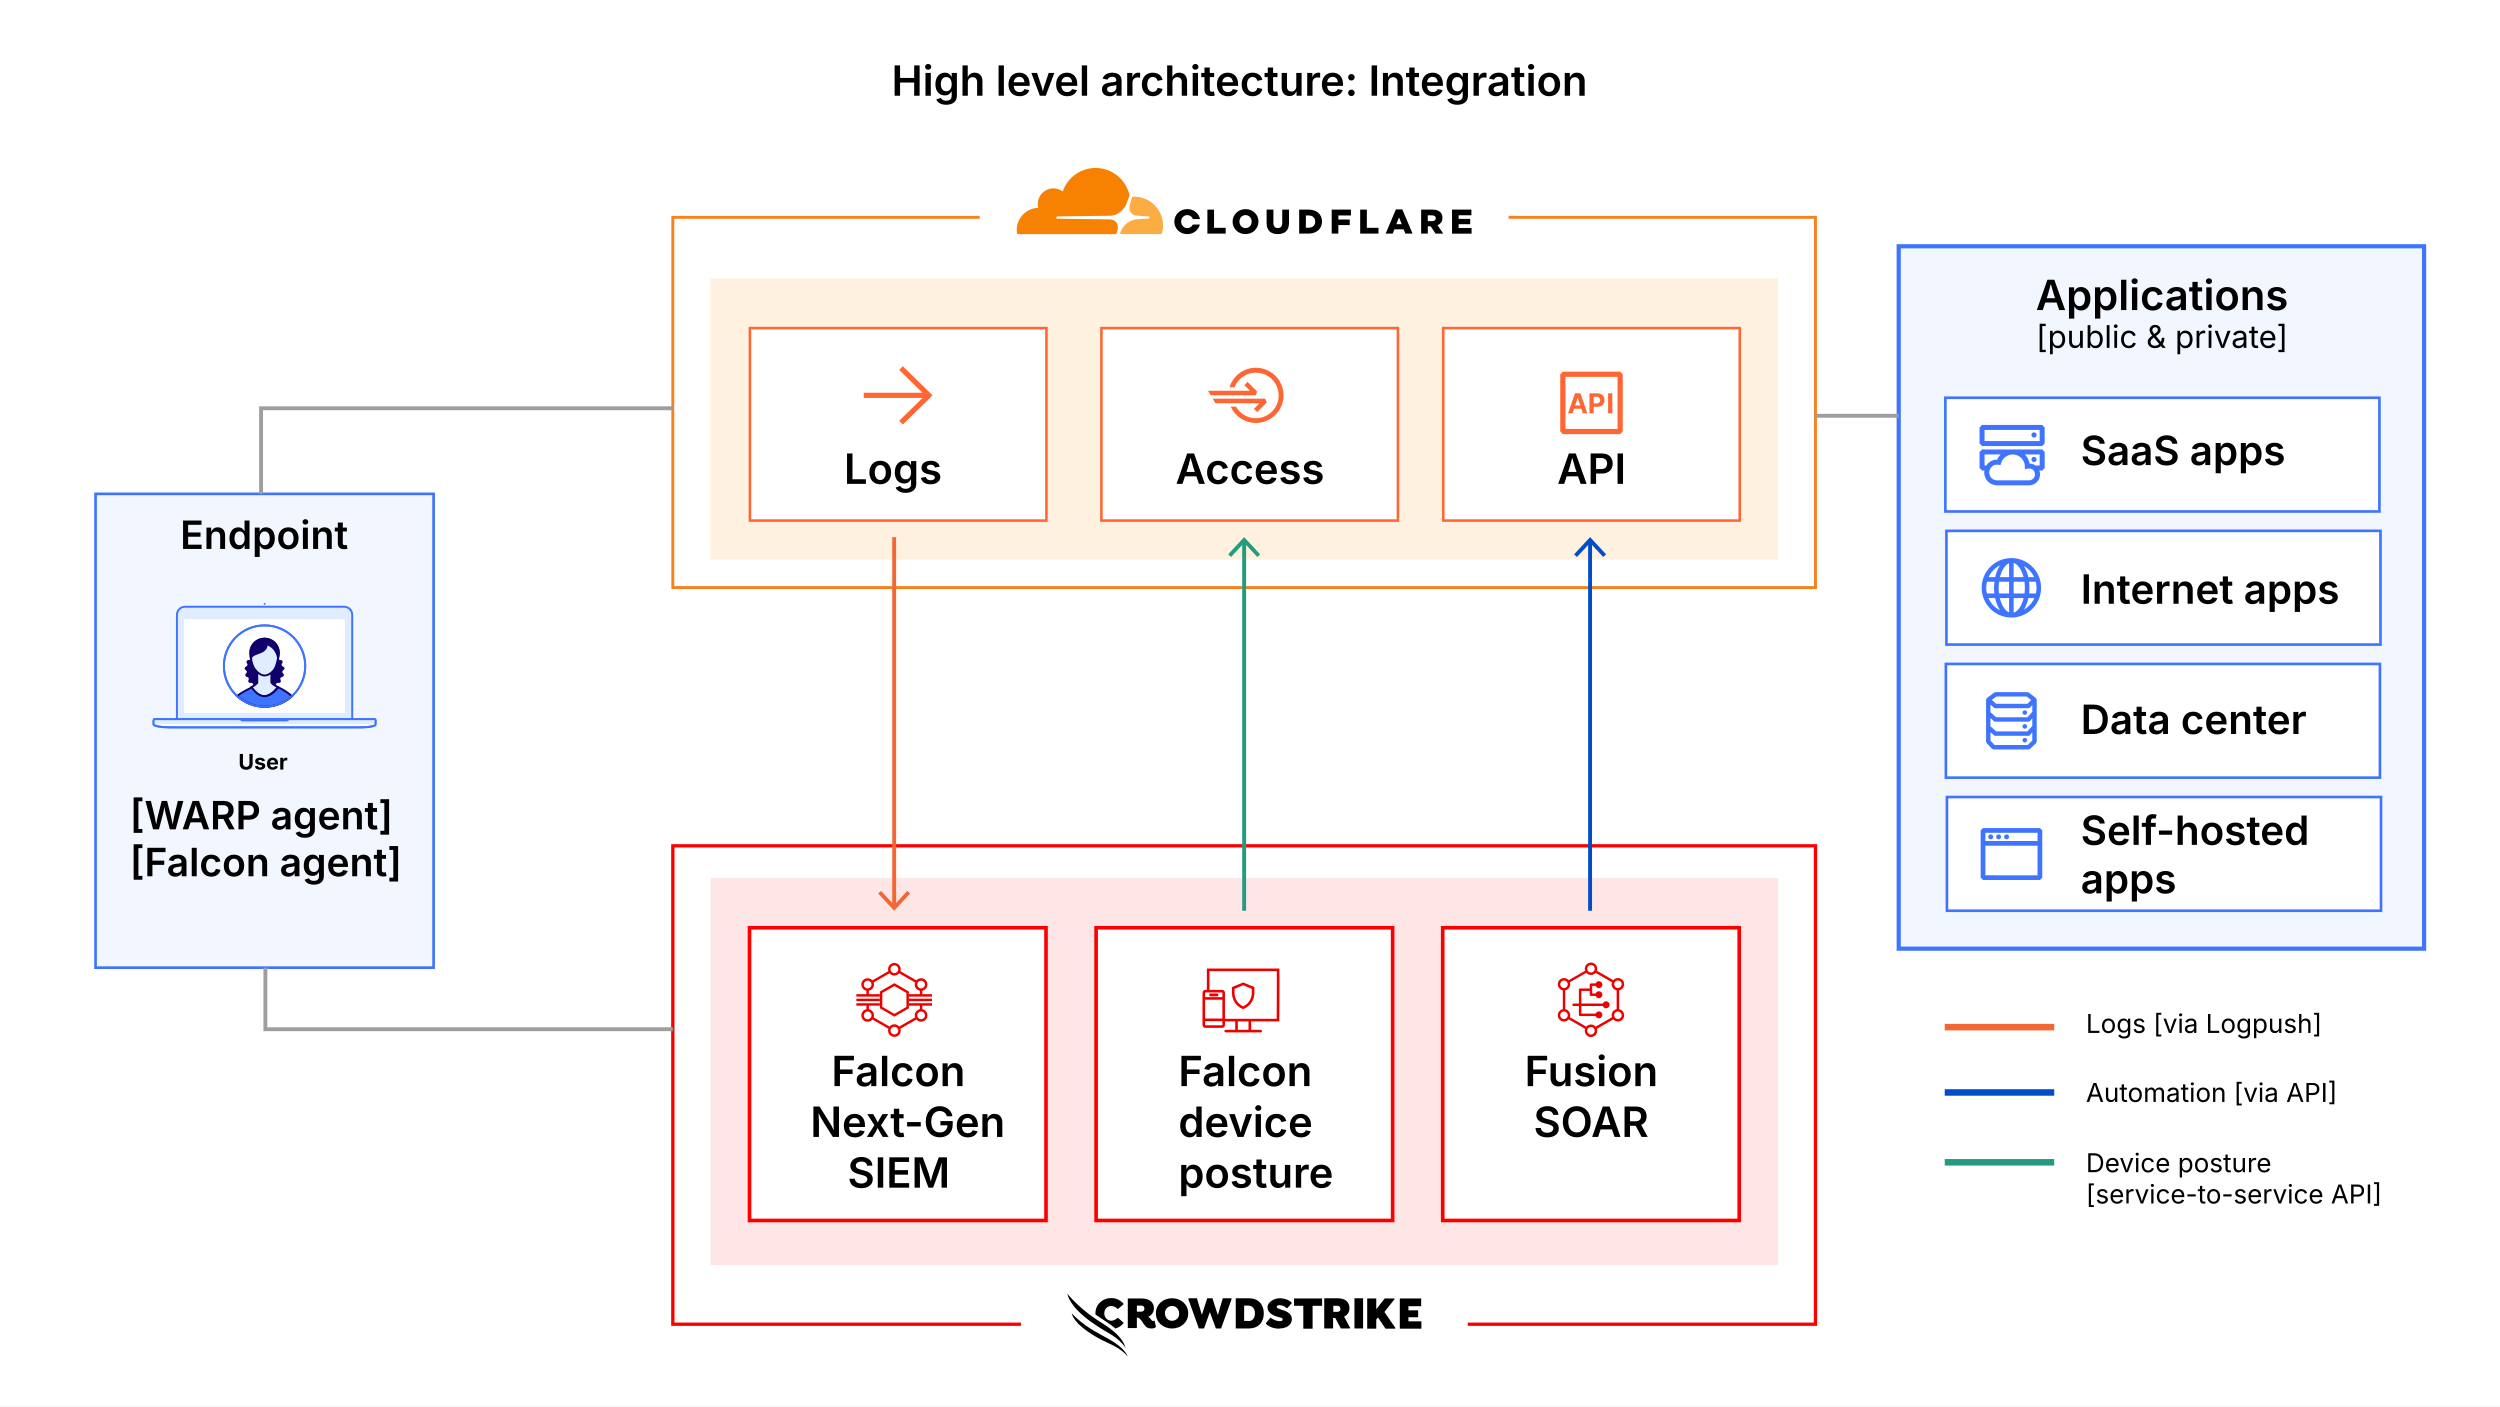
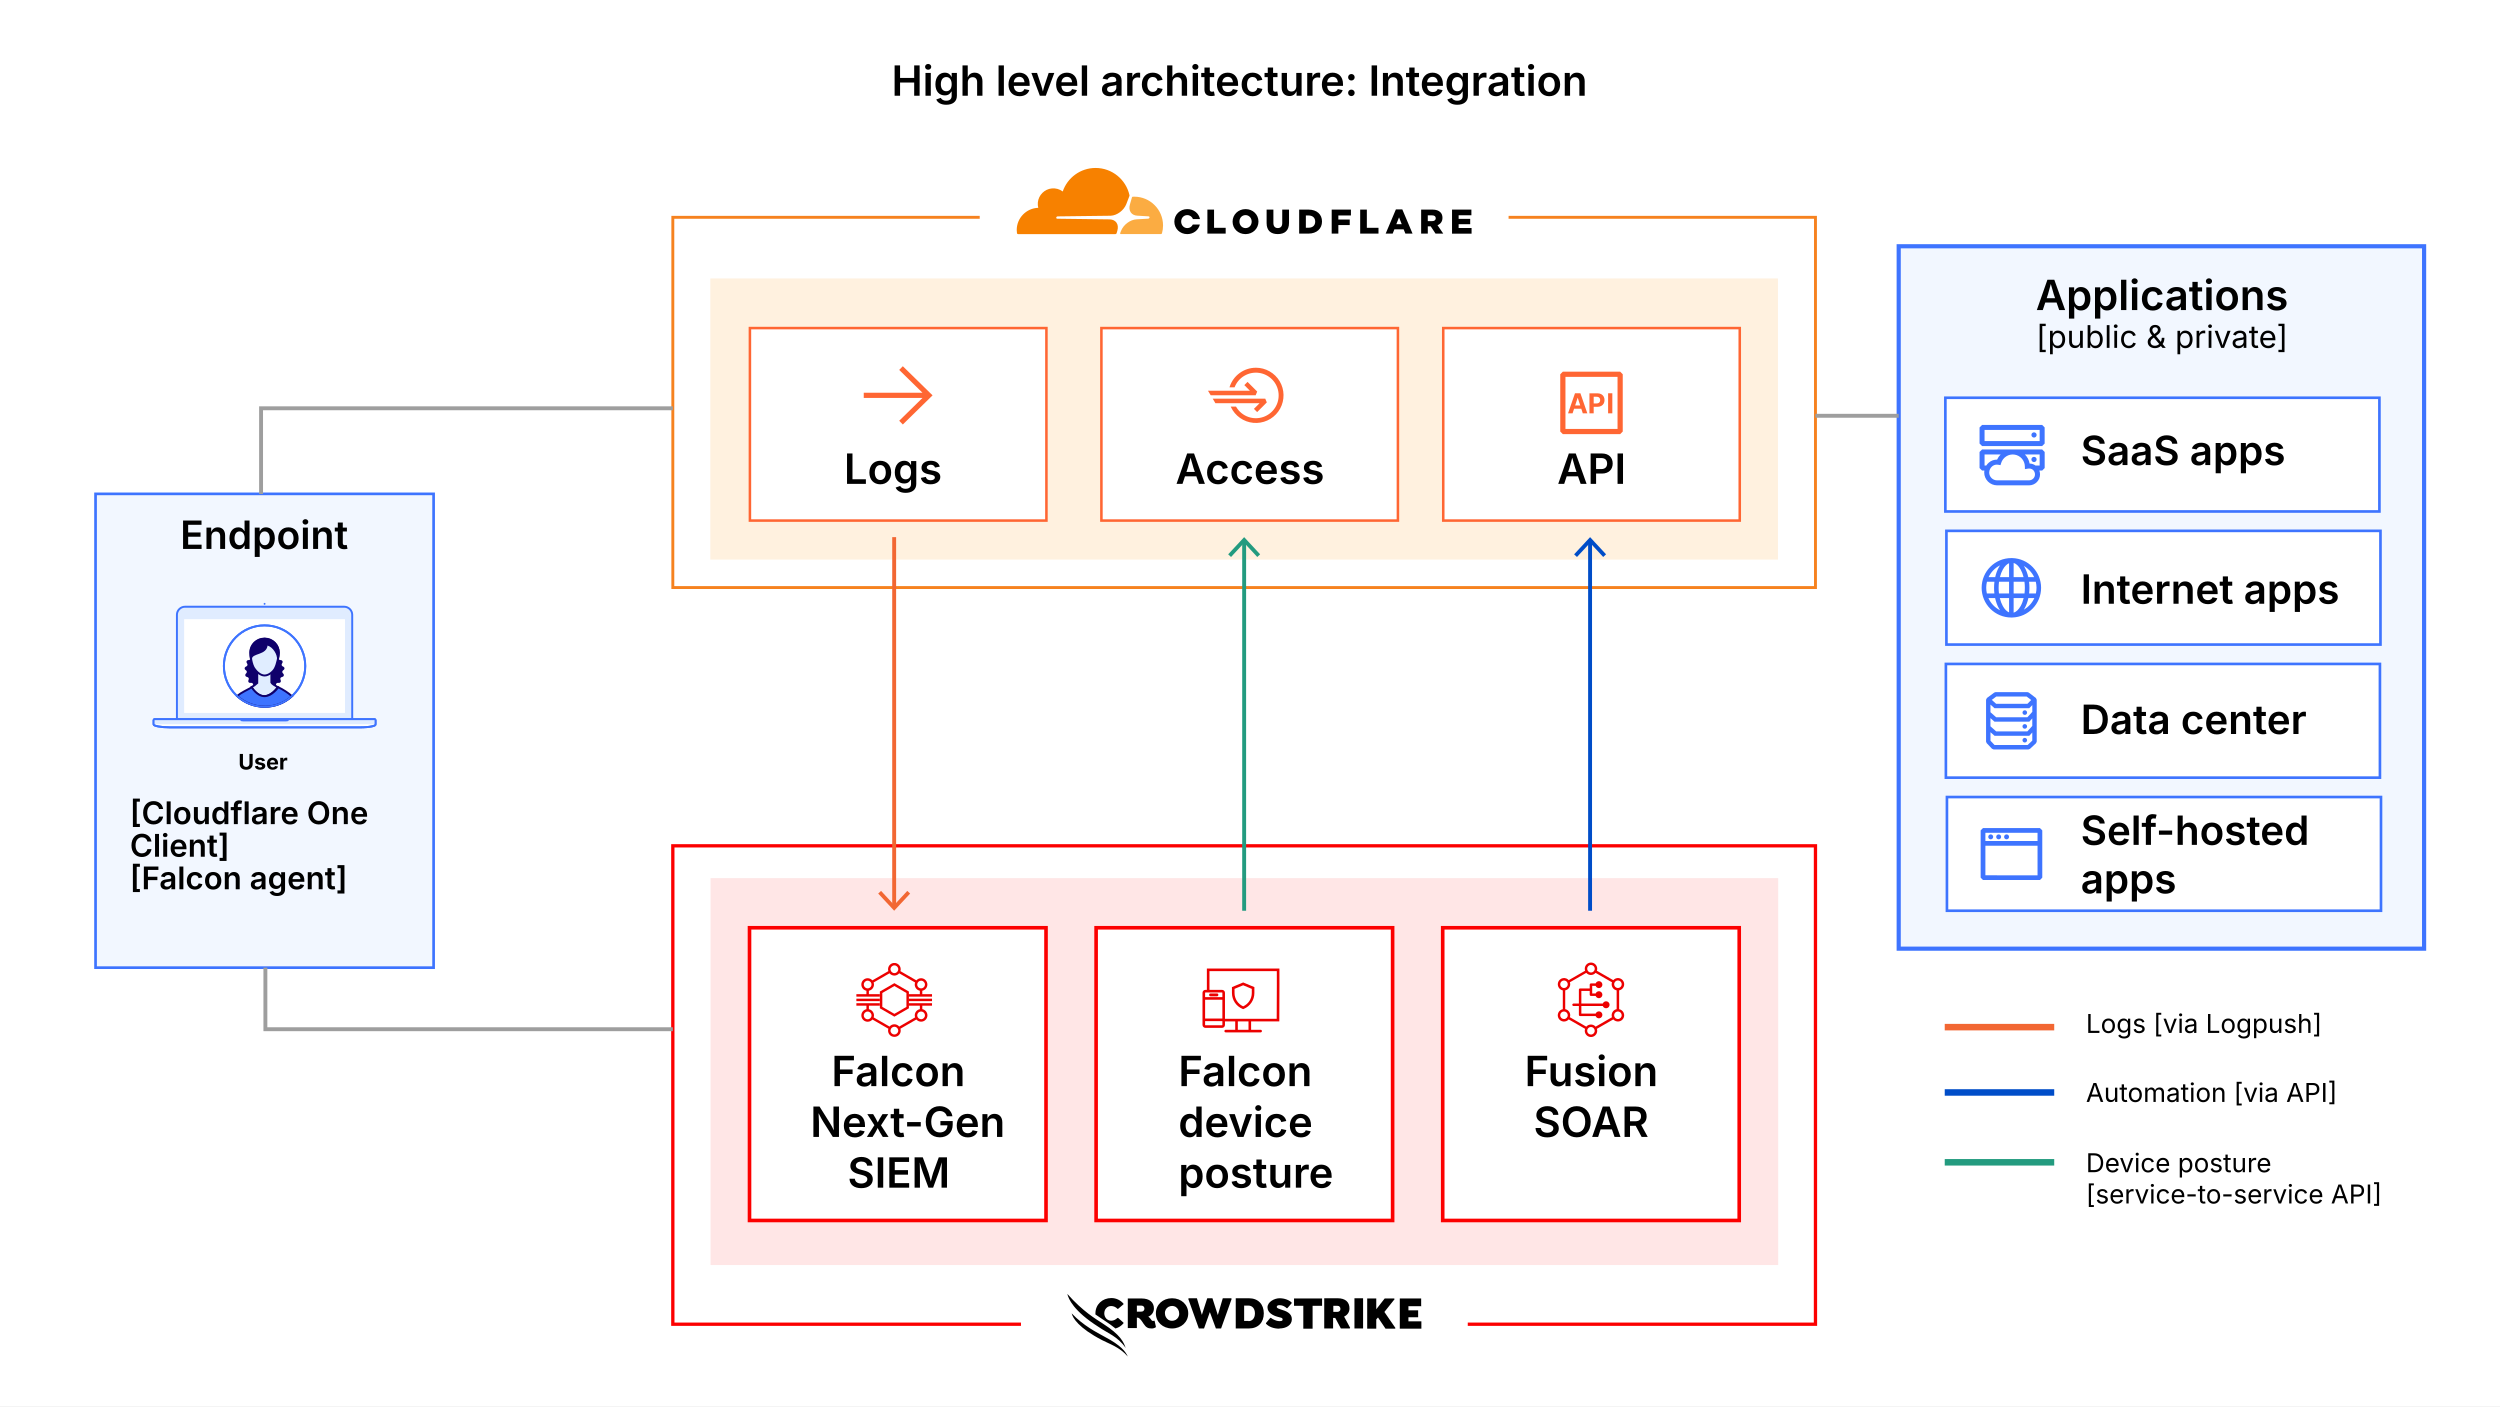
<svg xmlns="http://www.w3.org/2000/svg" width="1920" height="1080" fill="none" viewBox="0 0 1920 1080">
  <g clip-path="url(#clip0_1_2)">
    <path fill="#fff" d="M1920 0H0v1080h1920z" />
    <path fill="#fff" stroke="#f6821f" stroke-width="2.23" d="M1394.28 166.9H516.73v284.34h877.55z" />
    <path fill="#fff" d="M1158.59 146.37H752.42v48h406.17z" />
    <path fill="#f78100" d="m857.57 179.08.57-1.99c.68-2.36.43-4.56-.72-6.15-1.06-1.47-2.82-2.35-4.96-2.45l-40.51-.51a.81.81 0 0 1-.64-.33.83.83 0 0 1-.08-.74c.14-.4.53-.69.94-.72l40.9-.51c4.85-.22 10.1-4.15 11.95-8.96l2.33-6.1a1.36 1.36 0 0 0 .07-.8c-2.68-11.92-13.31-20.83-26.02-20.83-11.7 0-21.65 7.56-25.22 18.06a12.03 12.03 0 0 0-8.41-2.33c-5.61.56-10.13 5.09-10.7 10.7-.15 1.46-.03 2.86.31 4.18-9.17.29-16.53 7.81-16.53 17.05 0 .83.07 1.65.18 2.46.06.39.39.68.78.68h74.8s.01.01.03.01c.43-.01.81-.29.93-.71z" />
    <path fill="#fbac42" d="M871.06 151.05c-.38 0-.75.01-1.13.03-.06 0-.13.01-.18.04-.19.07-.35.22-.4.43l-1.58 5.49c-.68 2.36-.43 4.54.72 6.15 1.06 1.49 2.82 2.35 4.96 2.45l8.64.51a.8.8 0 0 1 .61.33c.14.21.18.47.1.74-.14.4-.53.69-.94.72l-8.98.51c-4.88.22-10.13 4.15-11.96 8.96l-.65 1.7c-.11.31.1.64.43.65h30.91c.38 0 .69-.24.79-.6.54-1.9.82-3.92.82-6-.01-12.21-9.92-22.12-22.16-22.12z" />
    <path fill="#000" d="M927.28 160.97h5.11v13.98h8.93v4.47h-14.04zm19.35 9.28v-.06c0-5.29 4.27-9.6 9.96-9.6s9.91 4.25 9.91 9.55v.06c0 5.29-4.27 9.6-9.96 9.6s-9.91-4.25-9.91-9.55m14.66 0v-.06c0-2.67-1.92-4.99-4.74-4.99s-4.67 2.26-4.67 4.93v.06c0 2.67 1.92 4.99 4.72 4.99s4.68-2.26 4.68-4.93m11.48 1.09v-10.36h5.2v10.25c0 2.67 1.35 3.93 3.4 3.93s3.4-1.21 3.4-3.79v-10.39h5.2v10.23c0 5.96-3.4 8.57-8.64 8.57-5.27 0-8.56-2.67-8.56-8.43m25.01-10.38h7.11c6.59 0 10.42 3.79 10.42 9.11v.06c0 5.32-3.88 9.28-10.52 9.28h-7.02v-18.45zm7.21 13.92c3.06 0 5.09-1.68 5.09-4.67v-.06c0-2.95-2.03-4.67-5.09-4.67h-2.08v9.39h2.08zm17.76-13.92h14.77v4.49h-9.66v3.13h8.74v4.25h-8.74v6.58h-5.11zm21.88 0h5.12v13.98h8.94v4.47h-14.06zm27.43-.14h4.93l7.86 18.59h-5.49l-1.35-3.29h-7.11l-1.32 3.29h-5.38l7.85-18.59zm4.47 11.33-2.06-5.25-2.08 5.25zm14.9-11.19h8.73c2.82 0 4.77.74 6.02 2 1.08 1.06 1.64 2.47 1.64 4.29v.06c0 2.82-1.5 4.7-3.79 5.67l4.4 6.43h-5.92l-3.71-5.59h-2.24v5.59h-5.11v-18.45zm8.49 8.85c1.74 0 2.74-.85 2.74-2.18v-.06c0-1.44-1.06-2.18-2.76-2.18h-3.35v4.42h3.38zm-183.83 2.6c-.72 1.61-2.22 2.76-4.22 2.76-2.79 0-4.72-2.32-4.72-4.99v-.06c0-2.67 1.88-4.93 4.67-4.93 2.11 0 3.71 1.29 4.39 3.06h5.39c-.86-4.39-4.72-7.67-9.73-7.67-5.7 0-9.96 4.29-9.96 9.6v.06c0 5.29 4.22 9.55 9.91 9.55 4.88 0 8.68-3.15 9.68-7.38zm199.08-11.46h14.87v4.36h-9.8v2.79h8.88v4.05h-8.88v2.93h9.94v4.36h-15.01z" />
    <path fill="#fff1df" fill-rule="evenodd" d="M1365.48 213.85v215.92H545.53V213.85z" clip-rule="evenodd" />
    <path fill="#fff" stroke="#f63" stroke-width="1.95" d="M803.65 251.96H575.93V399.8h227.72zm269.95 0H845.88V399.8h227.72zm262.53 0h-227.72V399.8h227.72z" />
    <text xml:space="preserve" fill="#000" font-family="Inter" font-size="32.05" font-weight="600" letter-spacing="0em" style="white-space:pre">
      <tspan x="648.17" y="371.585">Logs </tspan>
    </text>
    <text xml:space="preserve" fill="#000" font-family="Inter" font-size="32.05" font-weight="600" letter-spacing="0em" style="white-space:pre">
      <tspan x="902.81" y="371.585">Access</tspan>
    </text>
    <text xml:space="preserve" fill="#000" font-family="Inter" font-size="20" letter-spacing="0em" style="white-space:pre">
      <tspan x="1602" y="793.273">Logs [via Logpush]</tspan>
    </text>
    <text xml:space="preserve" fill="#000" font-family="Inter" font-size="20" letter-spacing="0em" style="white-space:pre">
      <tspan x="1602" y="846.273">Automation [via API]</tspan>
    </text>
    <text xml:space="preserve" fill="#000" font-family="Inter" font-size="20" letter-spacing="0em" style="white-space:pre">
      <tspan x="1602" y="900.273">Device posture 
</tspan>
      <tspan x="1602" y="924.273">[service-to-service API]</tspan>
    </text>
    <text xml:space="preserve" fill="#000" font-family="Inter" font-size="32.05" font-weight="600" letter-spacing="0em" style="white-space:pre">
      <tspan x="1195.95" y="371.585">API</tspan>
    </text>
    <path fill="#f63" d="m693.37 281.26-2.79 2.85 17.87 17.52h-45.09v4h45.09l-17.87 17.52 2.79 2.86 22.84-22.38z" />
    <mask id="mask0_1_2" width="65" height="65" x="927" y="271" maskUnits="userSpaceOnUse" style="mask-type:luminance">
      <path fill="#fff" d="M991.74 271.63h-64v64h64z" />
    </mask>
    <g fill="#f63" mask="url(#mask0_1_2)">
      <path d="M964.54 282.42c-4.47 0-8.84 1.41-12.46 4.04a21.2 21.2 0 0 0-7.7 10.59l-.14.44h3.9l.09-.21c1.44-3.66 4.07-6.72 7.47-8.7s7.36-2.76 11.25-2.21 7.49 2.39 10.21 5.23 4.4 6.52 4.77 10.43-.58 7.84-2.71 11.14-5.31 5.8-9.03 7.07a17.48 17.48 0 0 1-11.47-.04 17.5 17.5 0 0 1-9.26-7.59l-.2-.35h-4.09l.24.49c.37.8.79 1.56 1.27 2.3 1.98 3.1 4.74 5.63 8 7.35 3.26 1.71 6.91 2.55 10.59 2.42s7.26-1.21 10.4-3.14 5.71-4.65 7.48-7.88 2.66-6.87 2.6-10.55-1.08-7.28-2.96-10.45a21.2 21.2 0 0 0-7.75-7.61c-3.2-1.82-6.82-2.78-10.5-2.78z" />
      <path d="m965.53 300.72-7.43-7.43-2.47 2.47 4.32 4.33h-32.21l2.08 3.49h34.52zm-.05 15.76-2.47-2.47 4.32-4.33h-33.89l-2.07-3.5h40.35l1.19 2.87z" />
    </g>
    <path fill="#f63" d="M1244.27 285.42h-44l-2 2v44l2 2h44l2-2v-44zm-2 44h-40v-40h40z" />
    <path fill="#f63" d="M1208.89 313.92h5.55l1.14 3.5h3.48l-5.3-15.37h-4.18l-5.31 15.37h3.48zm2.72-8.35h.12l1.89 5.82h-3.9zm12.34 6.87h2.73c1.04.03 2.08-.19 3.02-.65.8-.41 1.47-1.04 1.91-1.82.45-.83.68-1.76.66-2.7.02-.94-.2-1.87-.65-2.71a4.63 4.63 0 0 0-1.88-1.84 6.05 6.05 0 0 0-2.98-.66h-6.06v15.36h3.25zm0-7.73h2.19c.54-.02 1.07.09 1.56.32.39.2.71.51.92.89.2.42.3.88.3 1.34s-.1.92-.3 1.34c-.2.39-.52.71-.92.91-.48.23-1.01.35-1.55.33h-2.2zm14.32-2.66h-3.25v15.37h3.25z" />
    <path fill="#f2f7ff" stroke="#3e74ff" stroke-width="2.06" d="M333.01 379.29H73.38v363.87h259.63z" />
    <path fill="#3e74ff" d="M203.19 464.49c.41 0 .74-.33.74-.74s-.33-.74-.74-.74-.74.33-.74.74.33.74.74.74" />
    <path fill="#e0ecff" fill-rule="evenodd" stroke="#3e74ff" stroke-miterlimit="10" stroke-width="1.5" d="M264.36 465.97H142.02c-3.24 0-6.14 2.73-6.14 6.14v80.36H270.5v-80.36c0-3.41-2.9-6.14-6.14-6.14Z" clip-rule="evenodd" />
    <path fill="#fff" d="M275.96 558.62H130.59c-7.51 0-12.63-1.19-12.63-2.22v-3.41c0-.34.34-.68.68-.68h169.09c.34 0 .68.34.68.68v3.41c.17 1.02-3.75 2.22-12.46 2.22z" />
    <path stroke="#3e74ff" stroke-miterlimit="10" stroke-width="1.5" d="M275.96 558.62H130.59c-7.51 0-12.63-1.19-12.63-2.22v-3.41c0-.34.34-.68.68-.68h169.09c.34 0 .68.34.68.68v3.41c.17 1.02-3.75 2.22-12.46 2.22z" />
    <path fill="#e0ecff" d="M288.33 552.99c0-.34-.34-.68-.68-.68H118.56c-.34 0-.68.34-.68.68v3.24H288.5v-3.24z" />
    <path stroke="#3e74ff" stroke-miterlimit="10" stroke-width="1.5" d="M275.96 558.62H130.59c-7.51 0-12.63-1.19-12.63-2.22v-3.41c0-.34.34-.68.68-.68h169.09c.34 0 .68.34.68.68v3.41c.17 1.02-3.75 2.22-12.46 2.22z" />
    <path fill="#fff" d="M264.95 475.53H141.42v72h123.53z" />
    <path fill="#3e74ff" fill-rule="evenodd" d="M221.7 552.65v.68c0 .51-1.02.68-1.88.68h-33.27c-.85 0-1.88-.17-1.88-.68v-.68" clip-rule="evenodd" />
    <path fill="#fff" stroke="#3e74ff" stroke-miterlimit="10" stroke-width="1.5" d="M203.19 542.77c17.25 0 31.24-13.99 31.24-31.24s-13.99-31.24-31.24-31.24-31.24 13.99-31.24 31.24 13.99 31.24 31.24 31.24Z" />
    <path fill="#0f006b" d="M202.02 499.81c.55-.84 1.78-.84 2.33 0l.44.68c.43.66 1.33.83 1.98.37l.65-.47c.82-.58 1.96-.14 2.17.84l.17.8c.17.77.94 1.25 1.71 1.06l.78-.2c.97-.25 1.88.58 1.72 1.57l-.13.82c-.12.78.43 1.51 1.21 1.6l.81.1c.99.12 1.54 1.22 1.04 2.08l-.42.72c-.4.68-.15 1.56.55 1.93l.73.39c.88.47.99 1.69.21 2.31l-.65.52c-.61.49-.7 1.4-.18 1.99l.54.63c.65.76.32 1.94-.64 2.24l-.79.25c-.75.24-1.16 1.05-.89 1.79l.28.78c.34.94-.4 1.92-1.4 1.86l-.81-.05c-.79-.05-1.46.56-1.48 1.35l-.02.82c-.03 1-1.07 1.65-1.98 1.22l-.73-.34c-.72-.33-1.57 0-1.87.73l-.31.75c-.39.93-1.6 1.15-2.29.43l-.56-.58c-.55-.57-1.46-.57-2.01 0l-.56.58c-.69.72-1.9.5-2.29-.43l-.31-.75c-.3-.73-1.16-1.06-1.87-.73l-.73.34c-.91.42-1.95-.22-1.98-1.22l-.02-.82c-.02-.79-.7-1.4-1.48-1.35l-.81.05c-1 .07-1.74-.91-1.4-1.86l.28-.78a1.39 1.39 0 0 0-.89-1.79l-.79-.25c-.95-.3-1.29-1.48-.64-2.24l.54-.63c.51-.6.43-1.5-.18-1.99l-.65-.52c-.78-.63-.67-1.84.21-2.31l.73-.39c.7-.37.94-1.25.55-1.93l-.42-.72c-.5-.87.05-1.96 1.04-2.08l.81-.1c.78-.09 1.33-.82 1.21-1.6l-.13-.82c-.16-.99.75-1.82 1.72-1.57l.78.2c.77.2 1.54-.28 1.71-1.06l.17-.8c.21-.98 1.36-1.43 2.17-.84l.65.47c.64.46 1.54.29 1.98-.37z" />
    <path fill="#e0edff" stroke="#0f006b" stroke-miterlimit="10" stroke-width="1.5" d="M193.08 527.8c1.63-.89 3.13-1.99 4.48-3.26v-8.24l10.86.13v7.75c.5.96 2.37 2.15 4.87 3.55 0 0-4.65 6.93-10.48 6.93s-9.73-6.86-9.73-6.86Z" />
    <path fill="#3e74ff" stroke="#0f006b" stroke-miterlimit="10" stroke-width="1.5" d="M203.28 542.77c7.75.01 15.23-2.87 20.97-8.09-3.2-2.75-6.75-5.07-10.56-6.9 0 0-4.71 6.88-10.54 6.88s-9.76-6.79-9.76-6.79c-3.58 2.02-7.98 3.92-11.27 6.63a31.13 31.13 0 0 0 21.16 8.26z" />
    <path fill="#e0edff" stroke="#0f006b" stroke-miterlimit="10" stroke-width="1.5" d="M202.23 505.87c.06-.23.17-.45.31-.64s.33-.34.54-.46c.21-.11.44-.18.68-.2s.48.01.7.09c1.36.41.59 5.34-3.2 5.16q.585-1.95.96-3.96z" />
    <path fill="#e0edff" stroke="#0f006b" stroke-miterlimit="10" stroke-width="1.5" d="M204.18 505.88a1.77 1.77 0 0 0-.89-1.11c-.22-.11-.46-.18-.7-.2s-.49.02-.72.1c-1.18.48-.59 5.34 3.2 5.16-.38-1.3-.68-2.62-.88-3.96z" />
    <path fill="#e0edff" stroke="#0f006b" stroke-miterlimit="10" stroke-width="1.5" d="M213.99 501.35c0 2.82-1.03 8.55-2.84 12.01-1.34 2.57-4.81 5.43-7.95 5.43s-6.25-2.86-7.95-5.43c-2.16-3.26-2.84-9.2-2.84-12.01s1.14-5.61 3.16-7.63 4.77-3.16 7.63-3.16 5.61 1.14 7.63 3.16 3.16 4.77 3.16 7.63Z" />
    <path fill="#0f006b" stroke="#0f006b" stroke-linejoin="round" stroke-width="1.5" d="M213.43 504.89c-.51-4.29-4.67-10-9.31-10l-.77-3.56 1.44 3.6c0 7.78-11.53 5.7-12.01 10.84l-.18-.18c-.24-1.5-.37-3.01-.38-4.53 0-5.96 5.02-10.61 10.98-10.61 2.88 0 5.65 1.12 7.71 3.14a10.92 10.92 0 0 1 3.27 7.65c-.06 1.48-.26 2.95-.61 4.4l-.13-.75z" />
    <path stroke="#3e74ff" stroke-miterlimit="10" stroke-width="1.5" d="M203.19 542.77c17.25 0 31.24-13.99 31.24-31.24s-13.99-31.24-31.24-31.24-31.24 13.99-31.24 31.24 13.99 31.24 31.24 31.24Z" />
    <path fill="#f2f7ff" stroke="#3e74ff" stroke-width="3.2" d="M1861.71 189.13H1458.2v539.45h403.51z" />
    <path fill="#fff" stroke="#fc0000" stroke-width="2.54" d="M1394.28 649.59H516.73V1017h877.55z" />
    <path fill="#fff" d="M784.11 1038.61h343.13v-48H784.11z" />
    <path fill="#fc0000" fill-rule="evenodd" d="M1365.65 674.41v297.15H545.7V674.41z" clip-rule="evenodd" opacity=".1" />
    <path fill="#fff" stroke="#fc0000" stroke-width="2.78" d="M803.34 712.52H575.62v224.8h227.72zm266.19 0H841.81v224.8h227.72zm266.19 0H1108v224.8h227.72z" />
    <path fill="#000" fill-rule="evenodd" d="M862.84 1015.8v.5a12.35 12.35 0 0 1-6.13 3.98 96 96 0 0 0-7.79-5.64c-.83-.5-1.49-.99-2.49-1.66-1.49-.99-3.32-2.16-5.14-3.48v-.83c0-6.8 5.31-11.77 12.27-11.77 3.65 0 6.96 1.66 9.28 4.31v.5l-4.14 3.48h-.5c-1.16-1.33-2.98-2.16-4.81-2.16-1.49 0-2.82.5-3.81 1.66-.99.99-1.49 2.49-1.49 3.98s.5 2.82 1.49 3.98c.99.99 2.32 1.66 3.81 1.66 1.82 0 3.48-.83 4.81-2.16h.5zm-12.44 4.47c-2.65-.5-4.97-1.99-6.63-4.14.17 0 .33.17.5.33.33.17.5.33.83.5 1.66 1.16 3.48 2.16 5.31 3.15v.17zm36.31-5.97.99 4.48v.5c-.99.66-1.99.99-3.15.99-2.82 0-4.31-.66-6.3-3.65-.99-1.49-2.82-4.64-4.48-4.64h-.66v7.96h-6.96v-22.71h10.61c6.13 0 9.45 2.98 9.45 7.63 0 2.82-1.66 5.31-4.31 6.3.66.5 1.33 1.16 1.82 1.82.5.66.83 1.49 1.66 1.49.33 0 .66 0 .99-.17zm-7.79-9.28c0 .66-.17 1.16-.66 1.66-.5.5-1.16.66-1.82.66h-3.32v-4.64h3.32c.66 0 1.33.17 1.82.66.5.5.66 1.16.66 1.66m21.22-7.96c7.13 0 12.43 4.97 12.43 11.6s-5.31 11.6-12.43 11.6-12.43-4.97-12.43-11.6 5.31-11.6 12.43-11.6m2.82 16.58c1.66-.99 2.82-2.82 2.65-4.97 0-1.99-.99-3.81-2.65-4.97-1.66-.99-3.81-.99-5.64 0-1.66.99-2.82 2.82-2.65 4.97 0 1.99.99 3.81 2.65 4.97 1.66.99 3.81.99 5.64 0" clip-rule="evenodd" />
    <path fill="#000" d="M945.4 997.06h-6.3l-3.81 12.93-4.14-12.93h-3.98l-4.14 12.77-3.81-12.77h-6.3l-.33.5 8.12 22.71h3.98l4.48-12.6 4.64 12.6h3.98l8.12-22.71-.33-.5z" />
    <path fill="#000" fill-rule="evenodd" d="M959.16 997.06c7.13 0 11.44 4.64 11.44 11.6s-4.31 11.6-11.44 11.6h-10.11v-23.21h10.11zm-.34 17.58c2.82 0 4.97-2.16 4.97-5.97s-2.16-5.97-4.97-5.97h-3.32v11.77h3.32z" clip-rule="evenodd" />
    <path fill="#000" d="M1008.23 1002.86h7.13v-5.64h-21.55v5.64h7.13v17.57h7.13v-17.57h.17z" />
    <path fill="#000" fill-rule="evenodd" d="M1027.29 997.06c5.97 0 9.12 2.98 9.12 7.79 0 2.98-1.66 5.14-4.14 6.3l4.64 8.62-.33.5h-6.8l-4.31-8.12h-1.66v8.12h-6.8v-23.21zm2.16 8.13c0 .66-.17 1.33-.66 1.66-.5.5-1.16.66-1.66.66h-3.15v-4.64h3.15c.66 0 1.33.17 1.66.66.5.5.66 1.16.66 1.82v-.17z" clip-rule="evenodd" />
    <path fill="#000" d="M1040.22 997.06h6.63v23.21h-6.63zm23.05 10.45 7.79-9.78-.33-.5h-7.29l-6.47 8.29v-8.29h-6.96v23.21h6.96v-7.13l1.33-1.49 5.8 8.62h7.29l.33-.5-8.45-12.27v-.17zm28.18-4.65v-5.64h-16.41v23.21h16.58v-5.64h-9.95v-3.15h7.46v-5.31h-7.46v-3.15h9.95l-.17-.33zm-108.92 17.41c5.14 0 9.62-2.49 9.62-7.13s-4.48-6.3-8.45-7.46c-1.49-.5-3.15-.99-3.15-1.99s.83-1.33 2.32-1.33c2.32 0 4.31 1.33 5.31 2.32h.5l3.32-3.81v-.5c-1.82-1.82-5.31-3.32-9.28-3.32s-9.28 2.82-9.28 6.96 4.14 6.3 7.79 7.29c2.32.66 3.81.66 3.81 1.99s-1.16 1.33-2.82 1.33-4.81-1.33-6.13-2.49h-.5l-3.32 3.98v.5c2.16 2.32 5.8 3.81 10.28 3.81m-116.4 21.4c-1.66-3.65-4.97-8.45-17.9-15.25-5.97-3.32-16.08-8.29-25.2-17.9.83 3.48 5.14 11.11 23.38 20.56 4.97 2.65 13.59 5.31 19.73 12.6m-1.67-6.64c-1.49-4.48-4.14-10.11-17.08-18.4-6.3-4.14-15.58-9.45-27.69-23.04.83 3.65 4.64 13.1 24.04 25.36 6.3 4.48 14.59 7.13 20.72 16.08" />
    <path stroke="#f26733" stroke-miterlimit="10" stroke-width="3" d="M686.72 412.52V696.2" />
    <path fill="#f26733" d="m674.45 686.26 2.2-2.05 10.07 10.84 10.07-10.84 2.2 2.05-12.27 13.19z" />
    <path stroke="#239b7f" stroke-miterlimit="10" stroke-width="3" d="M955.51 699.45V415.77" />
    <path fill="#239b7f" d="m967.78 425.71-2.2 2.05-10.07-10.84-10.07 10.84-2.2-2.05 12.27-13.19z" />
    <path stroke="#004dc8" stroke-miterlimit="10" stroke-width="3" d="M1221.18 699.45V415.77" />
    <path fill="#004dc8" d="m1233.45 425.71-2.19 2.05-10.07-10.84-10.07 10.84-2.2-2.05 12.27-13.19z" />
    <path stroke="#9e9e9e" stroke-miterlimit="10" stroke-width="3" d="M516.73 313.56H200.5v65.84m316.23 411.04H203.82v-47.29M1458.2 319.32h-63.92" />
    <text xml:space="preserve" fill="#000" font-family="Inter" font-size="32.05" font-weight="600" letter-spacing="0em" style="white-space:pre">
      <tspan x="684.72" y="73.534">High level architecture: Integration</tspan>
    </text>
-     <text xml:space="preserve" fill="#000" font-family="Inter" font-size="30" font-weight="600" letter-spacing="0em" style="white-space:pre">
-       <tspan x="99.76" y="636.949">[WARP agent]</tspan>
+     <text xml:space="preserve" fill="#000" font-family="Inter" font-size="24" font-weight="600" letter-spacing="0em" style="white-space:pre">
+       <tspan x="99.76" y="632.949">[Cloudflare One</tspan>
+       <tspan x="99.76" y="657.949">Client]</tspan>
    </text>
-     <text xml:space="preserve" fill="#000" font-family="Inter" font-size="30" font-weight="600" letter-spacing="0em" style="white-space:pre">
-       <tspan x="99.76" y="672.949">[Falcon agent]</tspan>
+     <text xml:space="preserve" fill="#000" font-family="Inter" font-size="24" font-weight="600" letter-spacing="0em" style="white-space:pre">
+       <tspan x="99.76" y="682.949">[Falcon agent]</tspan>
    </text>
    <text xml:space="preserve" fill="#000" font-family="Inter" font-size="30" font-weight="600" letter-spacing="0em" style="white-space:pre">
      <tspan x="138.39" y="421.579">Endpoint</tspan>
    </text>
    <path stroke="#f26733" stroke-miterlimit="10" stroke-width="5" d="M1577.64 788.84h-84.08" />
    <path stroke="#239b7f" stroke-miterlimit="10" stroke-width="5" d="M1493.56 892.65h84.08" />
    <path stroke="#004dc8" stroke-miterlimit="10" stroke-width="5" d="M1493.56 839.01h84.08" />
    <path fill="#fff" stroke="#3e74ff" stroke-width="2.04" d="M1827.39 305.48h-333.35v87.33h333.35zm.81 102.22h-333.35v87.33h333.35zm-.41 102.21h-333.35v87.33h333.35zm.81 102.21h-333.35v87.33h333.35z" />
    <text xml:space="preserve" fill="#000" font-family="Inter" font-size="31" font-weight="600" letter-spacing="0em" style="white-space:pre">
      <tspan x="1598" y="357.163">SaaS apps</tspan>
    </text>
    <text xml:space="preserve" fill="#000" font-family="Inter" font-size="31" font-weight="600" letter-spacing="0em" style="white-space:pre">
      <tspan x="1598" y="463.653">Internet apps</tspan>
    </text>
    <text xml:space="preserve" fill="#000" font-family="Inter" font-size="31" font-weight="600" letter-spacing="0em" style="white-space:pre">
      <tspan x="1598" y="563.703">Data center</tspan>
    </text>
    <text xml:space="preserve" fill="#000" font-family="Inter" font-size="31" font-weight="600" letter-spacing="0em" style="white-space:pre">
      <tspan x="1598" y="648.863">Self-hosted </tspan>
    </text>
    <text xml:space="preserve" fill="#000" font-family="Inter" font-size="31" font-weight="600" letter-spacing="0em" style="white-space:pre">
      <tspan x="1598" y="686.063">apps</tspan>
    </text>
    <path fill="#3e74ff" d="M1562.12 336.05a2.01 2.01 0 1 0 0-4.02 2.01 2.01 0 0 0 0 4.02" />
    <path fill="#3e74ff" d="M1568.37 326.36h-46.15l-1.92 1.92v12.36l1.92 1.92h46.15l1.92-1.92v-12.36zm-1.92 12.36h-42.31v-8.51h42.31zm-4.33 16.15a2.01 2.01 0 1 0 0-4.02 2.01 2.01 0 0 0 0 4.02" />
    <path fill="#3e74ff" d="m1522.22 345.18-1.92 1.92v12.36l1.92 1.92h1.78c-.08.49-.13.99-.13 1.49 0 2.62 1.05 5.12 2.9 6.97a9.92 9.92 0 0 0 6.97 2.9h24.61c2.22 0 4.36-.89 5.93-2.46a8.4 8.4 0 0 0 2.46-5.93c0-1.01-.18-2.02-.52-2.97h2.17l1.92-1.92V347.1l-1.92-1.92zm3.23 12.36h-1.31v-8.51h12.34a13 13 0 0 0-2.71 3.96c-2.3-.05-4.54.75-6.3 2.24-.79.67-1.47 1.45-2.02 2.32zm32.89 11.36h-24.63a5.98 5.98 0 0 1-4.24-1.77 6 6 0 0 1-1.76-4.25c.02-.9.22-1.78.61-2.59.38-.81.94-1.53 1.62-2.11a5.63 5.63 0 0 1 3.65-1.34c.38 0 .75.03 1.12.1l1.67.29.5-1.62a9.33 9.33 0 0 1 3.89-5.11 9.3 9.3 0 0 1 6.27-1.38c2.19.3 4.2 1.36 5.67 3.01a9.26 9.26 0 0 1 2.38 5.96l.06 2.19 2.17-.35c.69-.15 1.41-.15 2.1 0 .69.16 1.34.47 1.89.9.5.44.89.98 1.16 1.59s.4 1.26.4 1.93c0 1.2-.48 2.36-1.33 3.21s-2 1.33-3.21 1.33zm8.11-11.36h-3.14a8.2 8.2 0 0 0-4.56-1.54c-.46-2.64-1.73-5.07-3.62-6.97h11.32z" />
    <path fill="#3e74ff" fill-rule="evenodd" d="M1525.99 446.75a19.5 19.5 0 0 0-.08 9.02h5.77c-.16-1.41-.24-2.86-.24-4.34 0-1.6.1-3.16.28-4.68zm1.24-3.51h5.08c.63-2.83 1.59-5.4 2.81-7.57q.435-.78.93-1.5a19.44 19.44 0 0 0-8.82 9.07m17.68-14.64h-.18c-12.61 0-22.83 10.22-22.83 22.83s10.22 22.83 22.83 22.83h.29c.15 0 .3 0 .45-.01 12.27-.39 22.09-10.46 22.09-22.82s-9.82-22.43-22.09-22.82c-.15 0-.3-.01-.45-.01zm-1.94 3.94c-1.69.71-3.36 2.31-4.78 4.84-.93 1.66-1.7 3.64-2.26 5.85h7.04v-10.7zm0 14.21h-7.71c-.2 1.49-.31 3.06-.31 4.68 0 1.5.09 2.95.26 4.34h7.75v-9.02zm3.51 9.02v-9.02h8.3c.2 1.49.31 3.06.31 4.68 0 1.5-.09 2.95-.26 4.34zm-3.51 3.52h-7.12c.56 2.35 1.37 4.45 2.34 6.19 1.42 2.53 3.09 4.13 4.78 4.84zm-6.91 9.4q-.495-.72-.93-1.5c-1.26-2.25-2.25-4.94-2.88-7.9h-5.16c1.82 4.08 5 7.41 8.98 9.41zm18.24-.47c3.56-2.03 6.41-5.16 8.09-8.93h-4.59c-.63 2.96-1.62 5.65-2.88 7.9-.2.35-.4.69-.61 1.02zm-.11-8.93h-7.72v11.24c1.89-.56 3.78-2.23 5.37-5.06.98-1.74 1.78-3.83 2.34-6.19zm4.17-3.52h5.2a19.44 19.44 0 0 0-.08-9.02h-5.16c.18 1.51.28 3.08.28 4.68 0 1.48-.08 2.93-.24 4.34m-.64-12.53c-.63-2.83-1.59-5.4-2.81-7.57-.2-.35-.4-.69-.61-1.02a19.36 19.36 0 0 1 7.93 8.6h-4.51zm-3.61 0h-7.63v-10.91c1.89.56 3.78 2.23 5.37 5.06.93 1.66 1.7 3.64 2.26 5.85" clip-rule="evenodd" />
    <path fill="#3e74ff" d="m1563.52 536.02-5.43-4.14-1.02-.31h-24.49l-1.01.33-5.59 4.14-.69 1.36v32.15l.47 1.17 4.09 4.32 1.24.53h26.78l1.16-.46 4.64-4.32.54-1.24V537.4l-.67-1.38zm-2.72 21.5-3.78 4.18h-23.97l-4.39-3.9v-6.29l3.1 2.75h26.75l2.28-2.54v5.8zm-29.03-13.64h26.72l2.32-2.37v5.18l-3.78 4.18h-23.97l-4.39-3.89v-5.85l3.1 2.76zm1.36-8.92h23.37l3.44 2.63-2.88 2.94h-24.01l-3.38-3.01zm24.07 37.22h-25.38l-3.13-3.31v-6.53l3.1 2.74h26.72l2.28-2.54v6.25l-3.6 3.38z" />
    <path fill="#3e74ff" d="M1555.03 549.04c.35 0 .69-.1.98-.3.29-.19.52-.47.65-.79s.17-.68.1-1.02a1.87 1.87 0 0 0-.48-.91c-.25-.25-.56-.42-.91-.48-.34-.07-.7-.03-1.02.1s-.6.36-.79.65a1.8 1.8 0 0 0-.17 1.66c.09.21.22.41.38.57s.36.29.57.38c.22.09.45.13.68.13zm0 7.07c-.35 0-.69.1-.98.3-.29.19-.52.47-.65.79s-.17.68-.1 1.02.24.66.48.91c.25.25.56.42.91.48.34.07.7.03 1.02-.1s.6-.36.79-.65.3-.63.3-.98a1.77 1.77 0 0 0-1.77-1.77m0 10.58c-.35 0-.69.1-.98.3-.29.19-.52.47-.65.79s-.17.68-.1 1.02.24.66.48.91c.25.25.56.42.91.48.34.07.7.03 1.02-.1s.6-.36.79-.65.3-.63.3-.98a1.77 1.77 0 0 0-1.77-1.77m-26.16 77.92a1.9 1.9 0 1 0 0-3.8 1.9 1.9 0 1 0 0 3.8m6.1 0a1.9 1.9 0 1 0 0-3.8 1.9 1.9 0 1 0 0 3.8m6.08 0a1.9 1.9 0 1 0 0-3.8 1.9 1.9 0 1 0 0 3.8" />
    <path fill="#3e74ff" d="M1566.65 635.93h-43.69l-1.82 1.82v36.29l1.82 1.82h43.69l1.82-1.82v-36.29zm-1.82 3.65v6.31h-40.05v-6.31zm-40.05 32.64v-22.7h40.05v22.75z" />
    <text xml:space="preserve" fill="#000" font-family="Inter" font-size="32.05" font-weight="600" letter-spacing="0em" style="white-space:pre">
      <tspan x="1563.49" y="238.155">Applications
</tspan>
    </text>
    <text xml:space="preserve" fill="#000" font-family="Inter" font-size="24" letter-spacing="0em" style="white-space:pre">
      <tspan x="1563.8" y="267.155">[public &amp; private]</tspan>
    </text>
    <text xml:space="preserve" fill="#000" font-family="Inter" font-size="16.5" font-weight="bold" letter-spacing="0em" style="white-space:pre">
      <tspan x="183.043" y="591">User</tspan>
    </text>
    <mask id="mask1_1_2" width="62" height="62" x="1191" y="737" maskUnits="userSpaceOnUse" style="mask-type:luminance">
      <path fill="#fff" d="M1252.31 737.39h-60.89v60.89h60.89z" />
    </mask>
    <g fill="#ec0000" mask="url(#mask1_1_2)">
      <path d="M1243.51 775.03v-14.42c.75-.15 1.45-.47 2.05-.94s1.07-1.08 1.39-1.77a4.8 4.8 0 0 0 .43-2.21c-.04-.76-.25-1.5-.63-2.16s-.91-1.22-1.55-1.63-1.37-.67-2.13-.74-1.52.03-2.23.31-1.34.73-1.84 1.3l-12.61-7.25c.17-.48.26-.99.27-1.5 0-.63-.12-1.25-.36-1.83s-.59-1.11-1.04-1.55c-.44-.44-.97-.8-1.55-1.04s-1.2-.36-1.83-.36-1.25.12-1.83.36-1.11.59-1.55 1.04c-.44.44-.8.97-1.04 1.55s-.36 1.2-.36 1.83c0 .51.1 1.02.27 1.5l-12.61 7.25c-.44-.51-.99-.92-1.61-1.21a4.76 4.76 0 0 0-5.18.81 4.8 4.8 0 0 0-.64 6.4c.7.96 1.74 1.62 2.9 1.86v14.42c-.75.15-1.45.47-2.05.94s-1.08 1.08-1.39 1.78c-.32.69-.46 1.45-.43 2.22.04.76.25 1.5.64 2.17.38.66.91 1.22 1.56 1.63a4.77 4.77 0 0 0 4.36.42c.71-.28 1.34-.73 1.84-1.31l12.61 7.25c-.17.48-.26.99-.27 1.5 0 .63.12 1.25.36 1.83s.59 1.11 1.04 1.55c.44.44.97.8 1.55 1.04s1.2.36 1.83.36 1.25-.12 1.83-.36 1.11-.59 1.55-1.04c.44-.44.8-.97 1.04-1.55s.36-1.2.36-1.83c0-.51-.1-1.02-.27-1.5l12.61-7.25c.5.57 1.13 1.01 1.84 1.29s1.47.38 2.22.31c.75-.08 1.48-.33 2.12-.74s1.17-.97 1.55-1.63.6-1.39.63-2.15c.04-.76-.11-1.51-.42-2.2s-.78-1.3-1.38-1.77c-.59-.47-1.29-.8-2.03-.95zm-.95-22.02c.57 0 1.13.17 1.61.48.48.32.85.77 1.07 1.3s.28 1.11.17 1.67-.39 1.08-.79 1.48c-.4.41-.92.68-1.48.79s-1.14.06-1.67-.16a2.9 2.9 0 0 1-1.3-1.07c-.32-.48-.49-1.04-.49-1.61a2.884 2.884 0 0 1 2.88-2.89zm-20.7-11.9c.57 0 1.13.17 1.61.48.48.32.85.77 1.07 1.3s.28 1.11.17 1.67-.39 1.08-.79 1.48c-.4.41-.92.68-1.48.79s-1.14.06-1.67-.16a2.9 2.9 0 0 1-1.3-1.07c-.32-.48-.49-1.04-.49-1.61a2.884 2.884 0 0 1 2.88-2.89zm-23.59 14.79c0-.57.17-1.13.49-1.6s.77-.84 1.3-1.06a2.87 2.87 0 0 1 3.13.63c.4.4.68.92.79 1.48s.05 1.14-.17 1.66c-.22.53-.59.98-1.06 1.29-.47.32-1.03.49-1.6.49a2.884 2.884 0 0 1-2.88-2.89m2.88 26.71c-.57 0-1.13-.17-1.61-.48a2.9 2.9 0 0 1-1.07-1.3c-.22-.53-.28-1.11-.17-1.67s.39-1.08.79-1.48c.4-.41.92-.68 1.48-.79s1.14-.06 1.67.16.98.59 1.3 1.07.49 1.04.49 1.61a2.884 2.884 0 0 1-2.88 2.89zm20.71 11.91c-.57 0-1.13-.17-1.61-.48a2.9 2.9 0 0 1-1.07-1.3c-.22-.53-.28-1.11-.17-1.67s.39-1.08.79-1.48c.4-.41.92-.68 1.48-.79s1.14-.06 1.67.16.98.59 1.3 1.07.49 1.04.49 1.61a2.884 2.884 0 0 1-2.88 2.89zm3.56-6.05c-.44-.51-.99-.93-1.61-1.21s-1.29-.43-1.97-.43-1.35.15-1.97.43-1.17.69-1.61 1.21l-12.61-7.25c.17-.48.26-.99.27-1.5 0-1.11-.38-2.18-1.08-3.03-.7-.86-1.67-1.45-2.75-1.67V760.6c1.08-.22 2.06-.81 2.75-1.67a4.8 4.8 0 0 0 1.08-3.03c0-.51-.1-1.02-.27-1.5l12.61-7.25c.44.51.99.92 1.61 1.21a4.7 4.7 0 0 0 3.93 0c.62-.28 1.17-.69 1.61-1.2l12.61 7.25c-.17.48-.26.99-.27 1.5 0 1.11.38 2.18 1.08 3.03.7.86 1.67 1.45 2.75 1.67v14.42c-1.08.22-2.06.81-2.75 1.67a4.8 4.8 0 0 0-1.08 3.03c0 .51.1 1.02.27 1.5l-12.61 7.25zm17.14-5.86c-.57 0-1.13-.17-1.61-.48a2.9 2.9 0 0 1-1.07-1.3c-.22-.53-.28-1.11-.17-1.67s.39-1.08.79-1.48c.4-.41.92-.68 1.48-.79s1.14-.06 1.67.16.98.59 1.3 1.07.49 1.04.49 1.61a2.884 2.884 0 0 1-2.88 2.89z" />
      <path d="M1233.45 769c-.54 0-1.07.17-1.51.47-.45.31-.79.74-.98 1.25h-16.48v-9.69h6.42v2.91c0 .25.1.49.28.67s.42.28.67.28h3.61a2.68 2.68 0 0 0 2.98 1.68 2.674 2.674 0 0 0 0-5.26c-.61-.11-1.25 0-1.79.3-.54.31-.96.79-1.19 1.38h-2.65v-5.83h2.65a2.68 2.68 0 0 0 2.98 1.68 2.674 2.674 0 0 0 0-5.26c-.61-.11-1.25 0-1.79.3-.54.31-.96.79-1.19 1.38h-3.61c-.25 0-.49.1-.67.28s-.28.42-.28.67v2.91h-7.37c-.25 0-.49.1-.67.28s-.28.42-.28.67v10.65h-4.11c-.25 0-.49.1-.67.28s-.28.42-.28.67.1.49.28.67.42.28.67.28h4.11v6.78c0 .25.1.49.28.67s.42.28.67.28h11.93a2.68 2.68 0 0 0 2.98 1.68 2.674 2.674 0 0 0 0-5.26c-.61-.11-1.25 0-1.79.3-.54.31-.96.79-1.19 1.38h-10.98v-5.83h16.48c.17.46.47.85.85 1.15a2.67 2.67 0 0 0 2.75.33c.44-.2.82-.52 1.1-.92s.44-.87.47-1.36-.08-.97-.3-1.4c-.23-.43-.57-.79-.98-1.04a2.7 2.7 0 0 0-1.38-.38z" />
    </g>
    <mask id="mask2_1_2" width="65" height="65" x="921" y="735" maskUnits="userSpaceOnUse" style="mask-type:luminance">
      <path fill="#fff" d="M985.51 735.83h-64v64h64z" />
    </mask>
    <g fill="#ec0000" mask="url(#mask2_1_2)">
      <path d="m982.51 784.42.11-28.48-.03-12.11h-55.72v16.38h-1.1c-1.25 0-2.26 1.01-2.26 2.26v24.68c0 1.25 1.01 2.26 2.26 2.26h12.74c1.25 0 2.26-1.01 2.26-2.26v-2.74h7.88v6.46h-7.31c-.55 0-1 .45-1 1s.45 1 1 1h26.82c.55 0 1-.45 1-1s-.45-1-1-1h-7.31v-6.46h21.66zm-43.73 2.73c0 .14-.12.26-.26.26h-12.74c-.14 0-.26-.12-.26-.26v-2.9h13.26zm0-4.9h-13.26v-14.43h13.26zm0-16.43h-13.26v-3.35c0-.14.12-.26.26-.26h12.74c.14 0 .26.12.26.26zm20.07 25.05h-8.2v-6.46h8.2zm-15.12-8.45h-2.95v-19.95c0-1.25-1.01-2.26-2.26-2.26h-9.65v-14.38h51.72l.02 10.11-.11 26.48z" />
      <path d="M946.13 758.1v4.51c0 5.41 3.23 10.22 8.24 12.26l.38.15.38-.15c5.01-2.04 8.24-6.86 8.24-12.26v-4.51l-8.62-3.58zm15.24 4.52c0 4.45-2.58 8.43-6.62 10.25-4.03-1.82-6.62-5.8-6.62-10.25v-3.18l6.62-2.75 6.62 2.75zm-26.69.35h-5.06c-.55 0-1 .45-1 1v.2c0 .55.45 1 1 1h5.06c.55 0 1-.45 1-1v-.2c0-.55-.45-1-1-1" />
    </g>
    <mask id="mask3_1_2" width="59" height="58" x="657" y="739" maskUnits="userSpaceOnUse" style="mask-type:luminance">
      <path fill="#fff" d="M715.88 739.52h-58.31v56.84h58.31z" />
    </mask>
    <g fill="#ec0000" mask="url(#mask3_1_2)">
      <path d="m686.88 780.81-11.15-6.44V761.5l11.15-6.44 11.15 6.44v12.87zm-9.26-7.52 9.26 5.34 9.26-5.34V762.6l-9.26-5.34-9.26 5.34z" />
      <path d="M708.34 775.03v-3.61h-1.89v3.61a4.86 4.86 0 0 0-3.91 4.76c0 .54.11 1.06.28 1.55l-12.23 7.06c-.89-1.07-2.21-1.76-3.71-1.76s-2.82.69-3.71 1.76l-11.86-6.85-.35-.2c.16-.48.26-.98.26-1.51 0-2.36-1.69-4.32-3.91-4.77v-3.65h-1.89v3.65a4.862 4.862 0 0 0 .95 9.63c1.47 0 2.77-.67 3.66-1.7l.27.15 11.97 6.91c-.14.46-.24.94-.24 1.44 0 2.68 2.18 4.86 4.86 4.86s4.86-2.18 4.86-4.86c0-.51-.1-.98-.24-1.44l12.26-7.08a4.8 4.8 0 0 0 3.64 1.67c2.68 0 4.86-2.18 4.86-4.86a4.86 4.86 0 0 0-3.91-4.76m-42 7.78a2.97 2.97 0 1 1 0-5.94 2.97 2.97 0 0 1 0 5.94m20.52 11.66a2.97 2.97 0 0 1-2.97-2.97c0-.16.02-.31.05-.46.1-.66.42-1.24.88-1.68a2.94 2.94 0 0 1 2.04-.83 2.986 2.986 0 0 1 2.92 2.51c.02.15.05.3.05.46a2.97 2.97 0 0 1-2.97 2.97m20.52-11.71c-.75 0-1.43-.29-1.95-.75-.48-.42-.83-.99-.96-1.63-.04-.19-.06-.38-.06-.58 0-1.3.85-2.4 2.02-2.8.3-.1.61-.17.95-.17s.65.07.95.17c1.17.4 2.02 1.49 2.02 2.8a2.97 2.97 0 0 1-2.97 2.97m0-31.5c-1.44 0-2.73.64-3.62 1.65l-12.28-7.09c.14-.46.24-.94.24-1.44 0-2.68-2.18-4.86-4.86-4.86s-4.86 2.18-4.86 4.86c0 .51.1.98.24 1.44l-12.28 7.09c-.89-1-2.17-1.65-3.62-1.65-2.68 0-4.86 2.18-4.86 4.86a4.86 4.86 0 0 0 3.91 4.76v3.57h1.89v-3.57a4.86 4.86 0 0 0 3.91-4.76c0-.56-.11-1.08-.29-1.58l12.23-7.06a4.82 4.82 0 0 0 3.71 1.76c1.49 0 2.82-.69 3.71-1.76l12.24 7.06c-.17.5-.29 1.02-.29 1.58a4.86 4.86 0 0 0 3.91 4.76v3.57h1.89v-3.57a4.86 4.86 0 0 0 3.91-4.76c0-2.68-2.18-4.86-4.86-4.86m-40.06 7.65c-.3.1-.61.17-.95.17s-.65-.07-.95-.17c-1.17-.4-2.02-1.49-2.02-2.8a2.97 2.97 0 0 1 2.97-2.97c.74 0 1.41.28 1.93.73.48.42.84.98.97 1.62.04.2.06.4.06.61 0 1.3-.85 2.4-2.02 2.8zm22.49-14.08c-.1.66-.42 1.24-.88 1.68-.53.51-1.25.83-2.04.83s-1.51-.32-2.04-.83c-.46-.44-.77-1.02-.88-1.68-.02-.15-.05-.3-.05-.46a2.97 2.97 0 0 1 5.94 0c0 .16-.02.31-.05.46m18.54 14.08c-.3.1-.61.17-.95.17s-.65-.07-.95-.17c-1.17-.4-2.02-1.49-2.02-2.8 0-.21.02-.42.07-.61.14-.65.49-1.21.97-1.62.52-.45 1.19-.73 1.93-.73a2.97 2.97 0 0 1 2.97 2.97c0 1.3-.85 2.4-2.02 2.8" />
      <path d="M675.73 763.52h-18.16v1.89h18.16zm0 3.47h-18.16v1.89h18.16zm0 3.48h-18.16v1.89h18.16zm40.14-6.95h-18.16v1.89h18.16zm0 3.47h-18.16v1.89h18.16zm0 3.48h-18.16v1.89h18.16z" />
    </g>
    <text xml:space="preserve" fill="#000" font-family="Inter" font-size="32.05" font-weight="600" letter-spacing="0em" style="white-space:pre">
      <tspan x="638.545" y="834.155">Falcon
</tspan>
      <tspan x="622.348" y="873.155">Next-Gen
</tspan>
      <tspan x="650.939" y="912.155">SIEM</tspan>
    </text>
    <text xml:space="preserve" fill="#000" font-family="Inter" font-size="32.05" font-weight="600" letter-spacing="0em" style="white-space:pre">
      <tspan x="905" y="834.155">Falcon
</tspan>
      <tspan x="905" y="873.155">device
</tspan>
      <tspan x="905" y="912.155">posture</tspan>
    </text>
    <text xml:space="preserve" fill="#000" font-family="Inter" font-size="32.05" font-weight="600" letter-spacing="0em" style="white-space:pre">
      <tspan x="1170.92" y="834.155">Fusion
</tspan>
      <tspan x="1177.79" y="873.155">SOAR</tspan>
    </text>
  </g>
  <defs>
    <clipPath id="clip0_1_2">
      <path fill="#fff" d="M0 0h1920v1080H0z" />
    </clipPath>
  </defs>
</svg>
